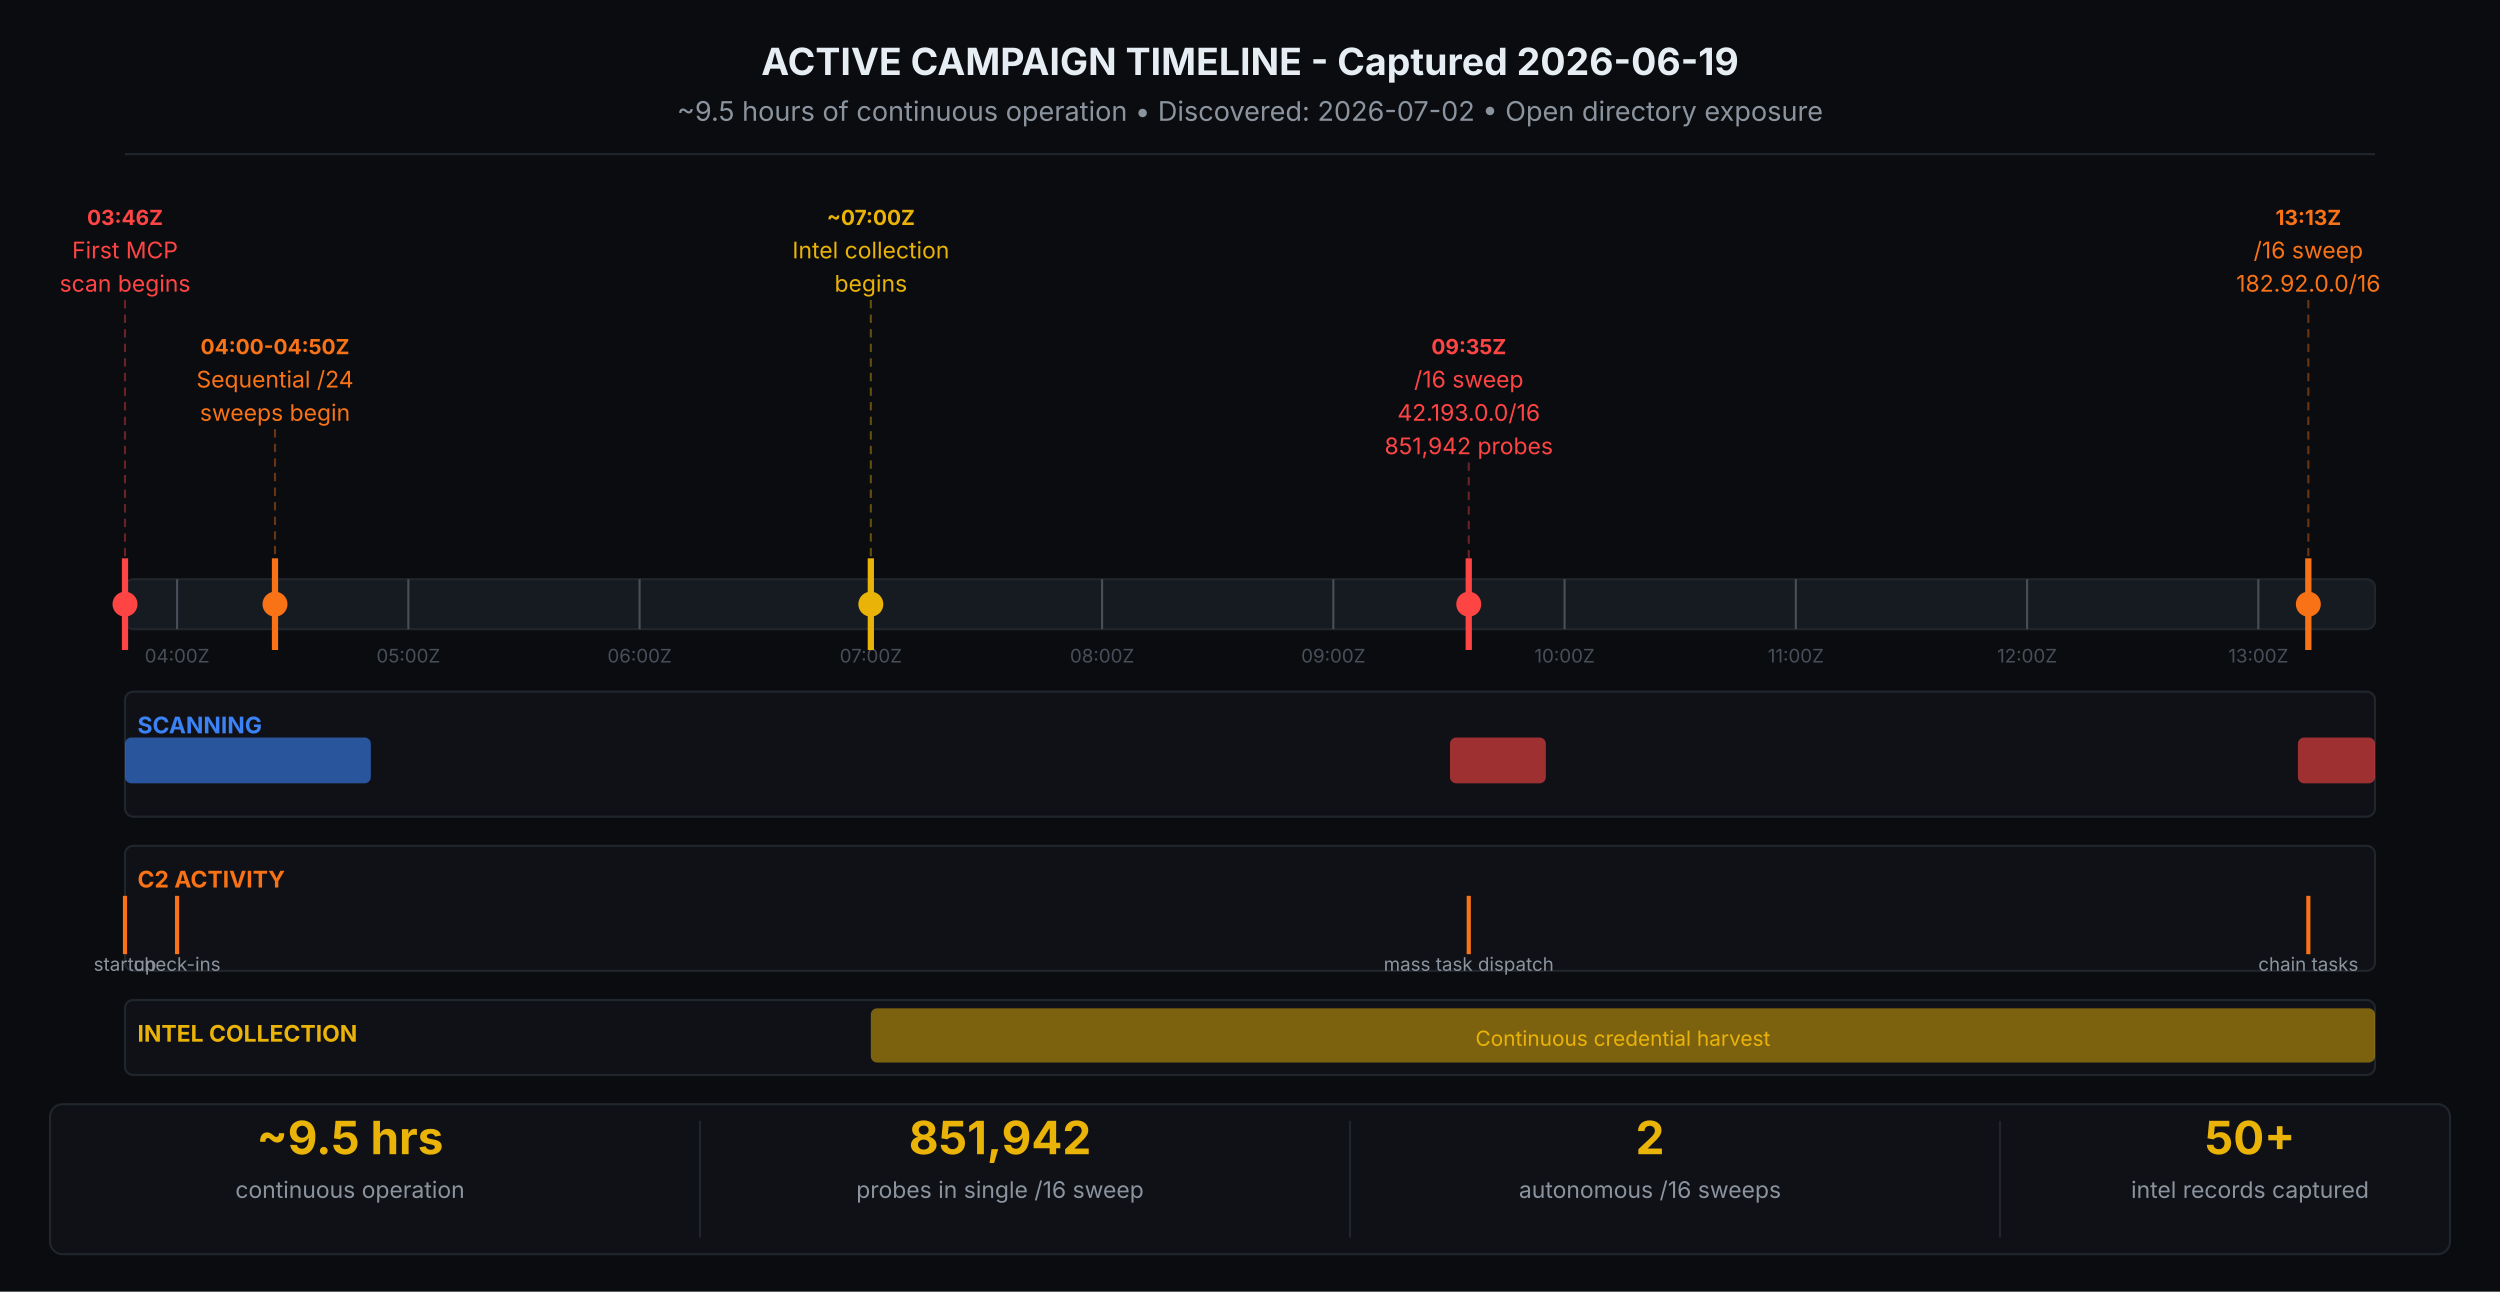
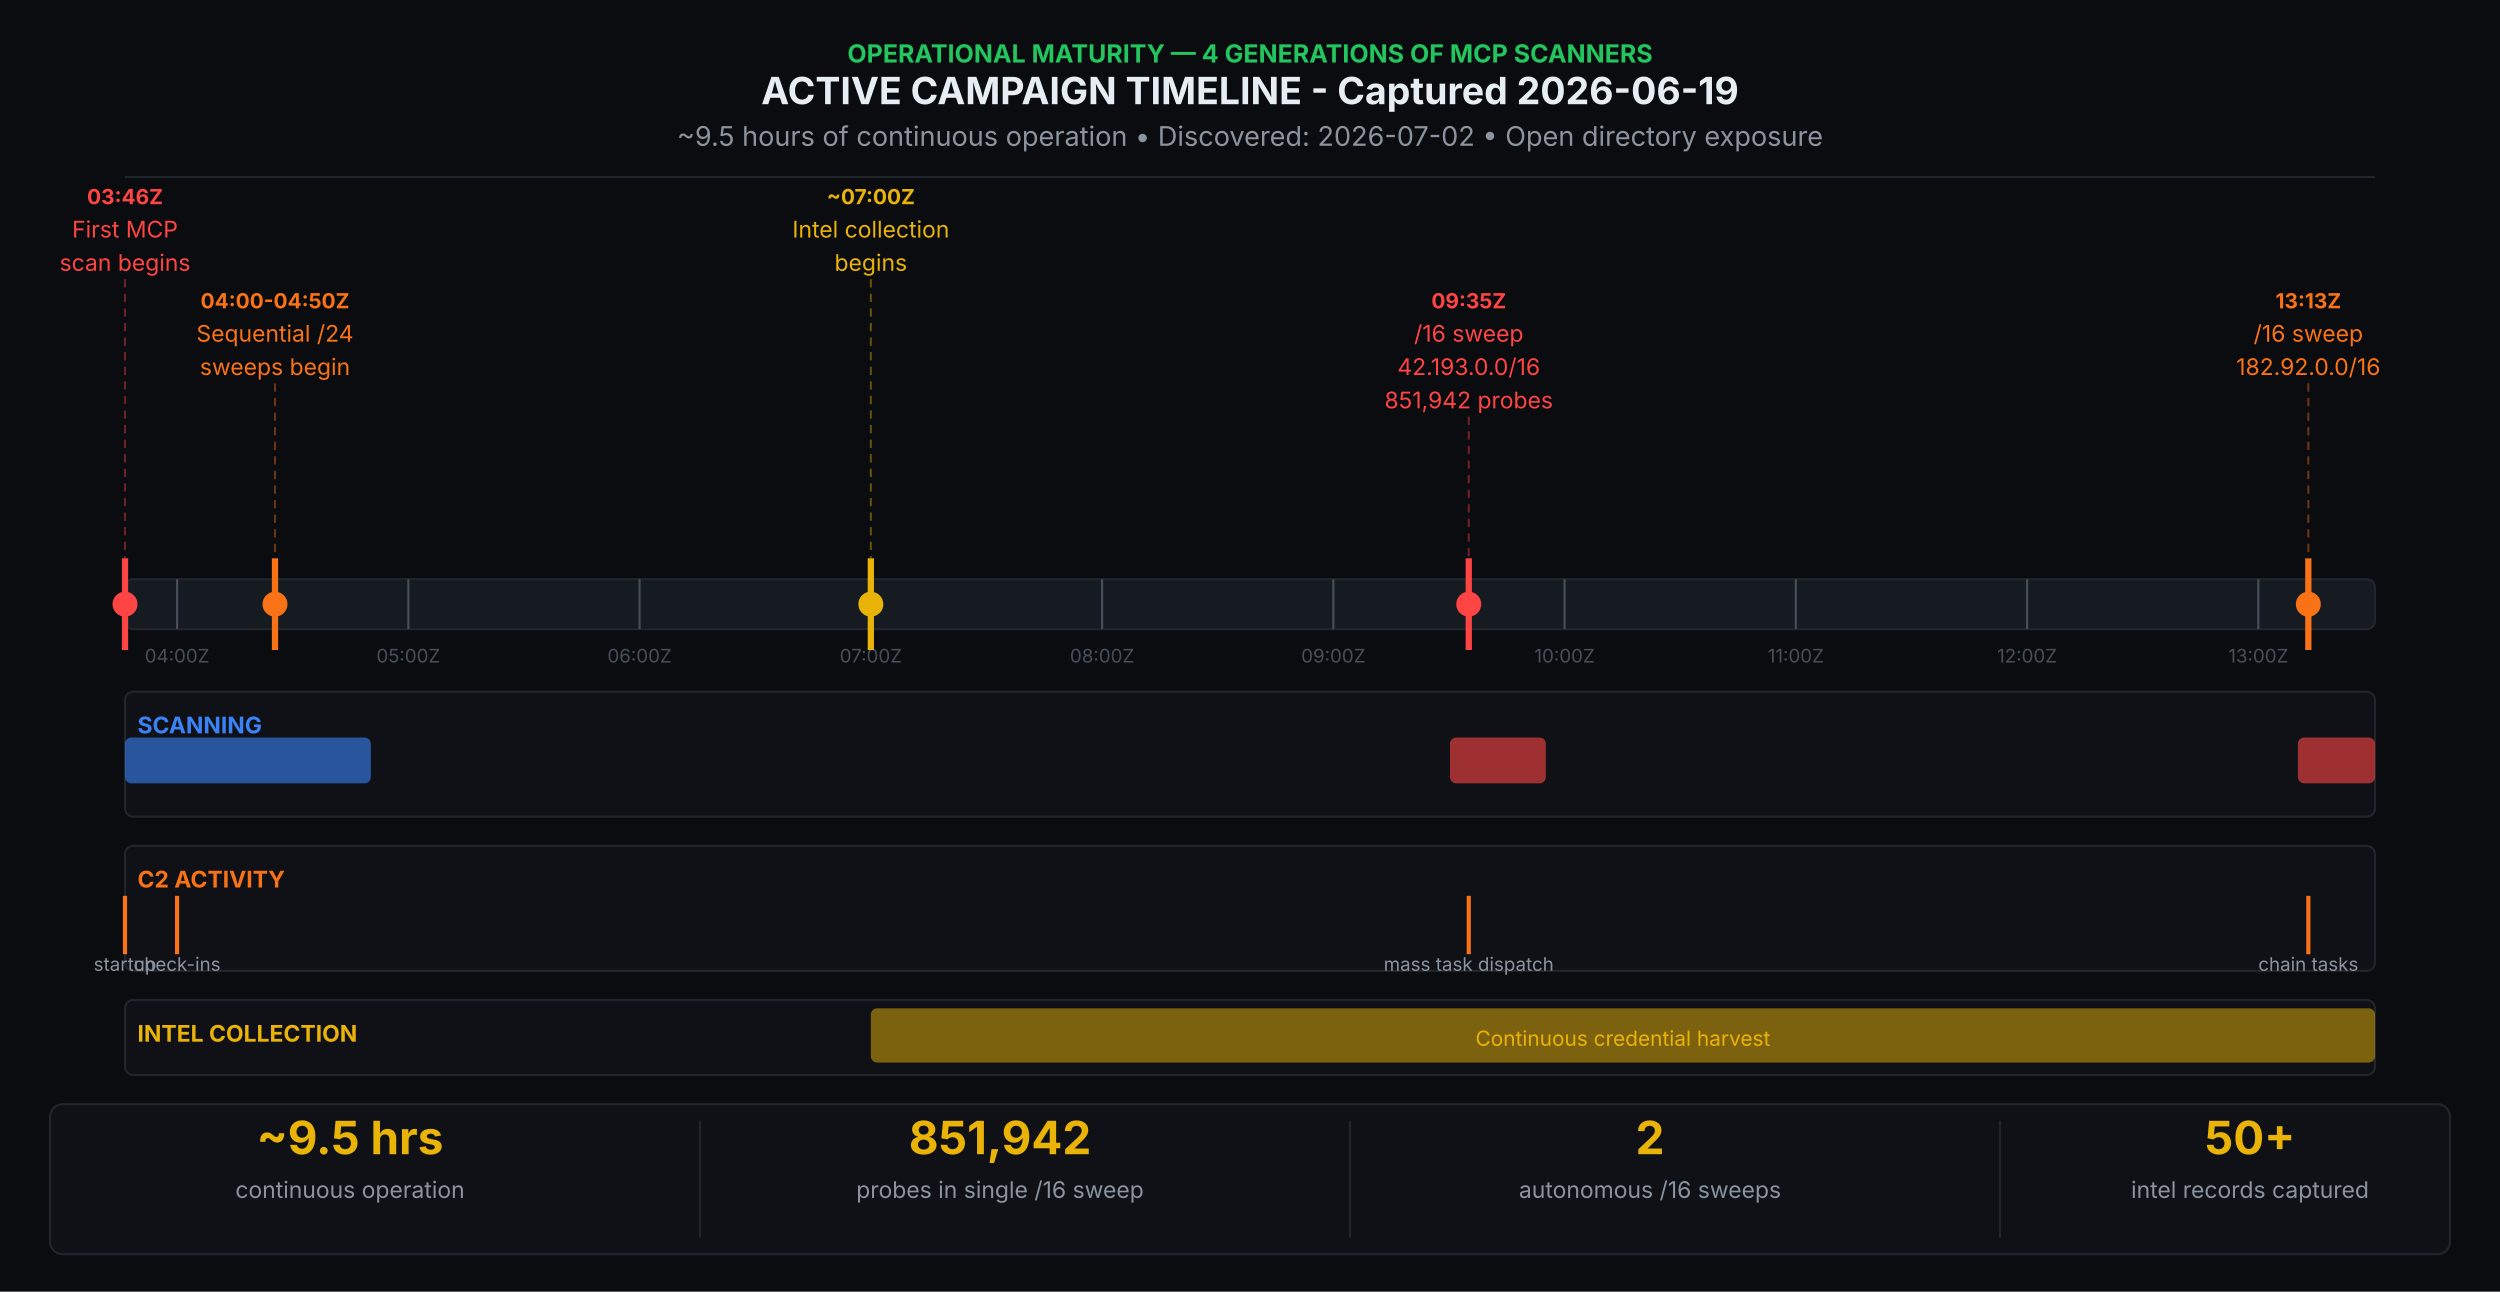
<svg xmlns="http://www.w3.org/2000/svg" width="1200" height="620" viewBox="0 0 1200 620">
  <defs>
    <marker id="arr" markerWidth="10" markerHeight="7" refX="9" refY="3.5" orient="auto">
      <polygon points="0 0, 10 3.5, 0 7" fill="#8b949e" />
    </marker>
    <marker id="arr-red" markerWidth="10" markerHeight="7" refX="9" refY="3.5" orient="auto">
      <polygon points="0 0, 10 3.5, 0 7" fill="#ff4444" />
    </marker>
    <marker id="arr-blue" markerWidth="10" markerHeight="7" refX="9" refY="3.5" orient="auto">
      <polygon points="0 0, 10 3.5, 0 7" fill="#3b82f6" />
    </marker>
    <marker id="arr-orange" markerWidth="10" markerHeight="7" refX="9" refY="3.5" orient="auto">
      <polygon points="0 0, 10 3.5, 0 7" fill="#f97316" />
    </marker>
    <marker id="arr-green" markerWidth="10" markerHeight="7" refX="9" refY="3.5" orient="auto">
      <polygon points="0 0, 10 3.5, 0 7" fill="#22c55e" />
    </marker>
    <marker id="arr-yellow" markerWidth="10" markerHeight="7" refX="9" refY="3.5" orient="auto">
      <polygon points="0 0, 10 3.5, 0 7" fill="#eab308" />
    </marker>
    <marker id="arr-purple" markerWidth="10" markerHeight="7" refX="9" refY="3.5" orient="auto">
      <polygon points="0 0, 10 3.5, 0 7" fill="#a855f7" />
    </marker>
  </defs>
  <rect width="1200" height="620" fill="#0a0c10" />
-   <text x="600" y="36" font-family="-apple-system,BlinkMacSystemFont,'Segoe UI',sans-serif" font-size="18" font-weight="bold" fill="#e6edf3" text-anchor="middle">ACTIVE CAMPAIGN TIMELINE - Captured 2026-06-19</text>
-   <text x="600" y="58" font-family="-apple-system,BlinkMacSystemFont,'Segoe UI',sans-serif" font-size="13" font-weight="normal" fill="#8b949e" text-anchor="middle">~9.5 hours of continuous operation • Discovered: 2026-07-02 • Open directory exposure</text>
-   <line x1="60" y1="74" x2="1140" y2="74" stroke="#21262d" stroke-width="1" />
+   <text x="600" y="30" font-family="-apple-system,BlinkMacSystemFont,'Segoe UI',sans-serif" font-size="12" font-weight="bold" fill="#22c55e" text-anchor="middle">OPERATIONAL MATURITY — 4 GENERATIONS OF MCP SCANNERS</text>
+   <text x="600" y="50" font-family="-apple-system,BlinkMacSystemFont,'Segoe UI',sans-serif" font-size="18" font-weight="bold" fill="#e6edf3" text-anchor="middle">ACTIVE CAMPAIGN TIMELINE - Captured 2026-06-19</text>
+   <text x="600" y="70" font-family="-apple-system,BlinkMacSystemFont,'Segoe UI',sans-serif" font-size="13" font-weight="normal" fill="#8b949e" text-anchor="middle">~9.5 hours of continuous operation • Discovered: 2026-07-02 • Open directory exposure</text>
+   <line x1="60" y1="85" x2="1140" y2="85" stroke="#21262d" stroke-width="1" />
  <rect x="60" y="278" width="1080" height="24" rx="4" fill="#161b22" stroke="#21262d" stroke-width="1" />
  <line x1="85" y1="278" x2="85" y2="302" stroke="#484f58" stroke-width="1" />
  <text x="85" y="318" font-family="-apple-system,BlinkMacSystemFont,'Segoe UI',sans-serif" font-size="9" fill="#484f58" text-anchor="middle">04:00Z</text>
  <line x1="196" y1="278" x2="196" y2="302" stroke="#484f58" stroke-width="1" />
  <text x="196" y="318" font-family="-apple-system,BlinkMacSystemFont,'Segoe UI',sans-serif" font-size="9" fill="#484f58" text-anchor="middle">05:00Z</text>
  <line x1="307" y1="278" x2="307" y2="302" stroke="#484f58" stroke-width="1" />
  <text x="307" y="318" font-family="-apple-system,BlinkMacSystemFont,'Segoe UI',sans-serif" font-size="9" fill="#484f58" text-anchor="middle">06:00Z</text>
  <line x1="418" y1="278" x2="418" y2="302" stroke="#484f58" stroke-width="1" />
  <text x="418" y="318" font-family="-apple-system,BlinkMacSystemFont,'Segoe UI',sans-serif" font-size="9" fill="#484f58" text-anchor="middle">07:00Z</text>
  <line x1="529" y1="278" x2="529" y2="302" stroke="#484f58" stroke-width="1" />
  <text x="529" y="318" font-family="-apple-system,BlinkMacSystemFont,'Segoe UI',sans-serif" font-size="9" fill="#484f58" text-anchor="middle">08:00Z</text>
  <line x1="640" y1="278" x2="640" y2="302" stroke="#484f58" stroke-width="1" />
  <text x="640" y="318" font-family="-apple-system,BlinkMacSystemFont,'Segoe UI',sans-serif" font-size="9" fill="#484f58" text-anchor="middle">09:00Z</text>
  <line x1="751" y1="278" x2="751" y2="302" stroke="#484f58" stroke-width="1" />
  <text x="751" y="318" font-family="-apple-system,BlinkMacSystemFont,'Segoe UI',sans-serif" font-size="9" fill="#484f58" text-anchor="middle">10:00Z</text>
  <line x1="862" y1="278" x2="862" y2="302" stroke="#484f58" stroke-width="1" />
  <text x="862" y="318" font-family="-apple-system,BlinkMacSystemFont,'Segoe UI',sans-serif" font-size="9" fill="#484f58" text-anchor="middle">11:00Z</text>
  <line x1="973" y1="278" x2="973" y2="302" stroke="#484f58" stroke-width="1" />
  <text x="973" y="318" font-family="-apple-system,BlinkMacSystemFont,'Segoe UI',sans-serif" font-size="9" fill="#484f58" text-anchor="middle">12:00Z</text>
  <line x1="1084" y1="278" x2="1084" y2="302" stroke="#484f58" stroke-width="1" />
  <text x="1084" y="318" font-family="-apple-system,BlinkMacSystemFont,'Segoe UI',sans-serif" font-size="9" fill="#484f58" text-anchor="middle">13:00Z</text>
  <line x1="60" y1="268" x2="60" y2="312" stroke="#ff4444" stroke-width="3" />
  <circle cx="60" cy="290" r="6" fill="#ff4444" />
-   <text x="60" y="108" font-family="-apple-system,BlinkMacSystemFont,'Segoe UI',sans-serif" font-size="10" font-weight="bold" fill="#ff4444" text-anchor="middle">03:46Z</text>
-   <text x="60" y="124" font-family="-apple-system,BlinkMacSystemFont,'Segoe UI',sans-serif" font-size="11" fill="#ff4444" text-anchor="middle">First MCP</text>
-   <text x="60" y="140" font-family="-apple-system,BlinkMacSystemFont,'Segoe UI',sans-serif" font-size="11" fill="#ff4444" text-anchor="middle">scan begins</text>
-   <line x1="60" y1="144" x2="60" y2="268" stroke="#ff4444" stroke-width="1" stroke-dasharray="4,3" opacity="0.4" />
+   <text x="60" y="98" font-family="-apple-system,BlinkMacSystemFont,'Segoe UI',sans-serif" font-size="10" font-weight="bold" fill="#ff4444" text-anchor="middle">03:46Z</text>
+   <text x="60" y="114" font-family="-apple-system,BlinkMacSystemFont,'Segoe UI',sans-serif" font-size="11" fill="#ff4444" text-anchor="middle">First MCP</text>
+   <text x="60" y="130" font-family="-apple-system,BlinkMacSystemFont,'Segoe UI',sans-serif" font-size="11" fill="#ff4444" text-anchor="middle">scan begins</text>
+   <line x1="60" y1="134" x2="60" y2="268" stroke="#ff4444" stroke-width="1" stroke-dasharray="4,3" opacity="0.4" />
  <line x1="132" y1="268" x2="132" y2="312" stroke="#f97316" stroke-width="3" />
  <circle cx="132" cy="290" r="6" fill="#f97316" />
-   <text x="132" y="170" font-family="-apple-system,BlinkMacSystemFont,'Segoe UI',sans-serif" font-size="10" font-weight="bold" fill="#f97316" text-anchor="middle">04:00-04:50Z</text>
-   <text x="132" y="186" font-family="-apple-system,BlinkMacSystemFont,'Segoe UI',sans-serif" font-size="11" fill="#f97316" text-anchor="middle">Sequential /24</text>
-   <text x="132" y="202" font-family="-apple-system,BlinkMacSystemFont,'Segoe UI',sans-serif" font-size="11" fill="#f97316" text-anchor="middle">sweeps begin</text>
-   <line x1="132" y1="206" x2="132" y2="268" stroke="#f97316" stroke-width="1" stroke-dasharray="4,3" opacity="0.4" />
+   <text x="132" y="148" font-family="-apple-system,BlinkMacSystemFont,'Segoe UI',sans-serif" font-size="10" font-weight="bold" fill="#f97316" text-anchor="middle">04:00-04:50Z</text>
+   <text x="132" y="164" font-family="-apple-system,BlinkMacSystemFont,'Segoe UI',sans-serif" font-size="11" fill="#f97316" text-anchor="middle">Sequential /24</text>
+   <text x="132" y="180" font-family="-apple-system,BlinkMacSystemFont,'Segoe UI',sans-serif" font-size="11" fill="#f97316" text-anchor="middle">sweeps begin</text>
+   <line x1="132" y1="184" x2="132" y2="268" stroke="#f97316" stroke-width="1" stroke-dasharray="4,3" opacity="0.4" />
  <line x1="418" y1="268" x2="418" y2="312" stroke="#eab308" stroke-width="3" />
  <circle cx="418" cy="290" r="6" fill="#eab308" />
-   <text x="418" y="108" font-family="-apple-system,BlinkMacSystemFont,'Segoe UI',sans-serif" font-size="10" font-weight="bold" fill="#eab308" text-anchor="middle">~07:00Z</text>
-   <text x="418" y="124" font-family="-apple-system,BlinkMacSystemFont,'Segoe UI',sans-serif" font-size="11" fill="#eab308" text-anchor="middle">Intel collection</text>
-   <text x="418" y="140" font-family="-apple-system,BlinkMacSystemFont,'Segoe UI',sans-serif" font-size="11" fill="#eab308" text-anchor="middle">begins</text>
-   <line x1="418" y1="144" x2="418" y2="268" stroke="#eab308" stroke-width="1" stroke-dasharray="4,3" opacity="0.4" />
+   <text x="418" y="98" font-family="-apple-system,BlinkMacSystemFont,'Segoe UI',sans-serif" font-size="10" font-weight="bold" fill="#eab308" text-anchor="middle">~07:00Z</text>
+   <text x="418" y="114" font-family="-apple-system,BlinkMacSystemFont,'Segoe UI',sans-serif" font-size="11" fill="#eab308" text-anchor="middle">Intel collection</text>
+   <text x="418" y="130" font-family="-apple-system,BlinkMacSystemFont,'Segoe UI',sans-serif" font-size="11" fill="#eab308" text-anchor="middle">begins</text>
+   <line x1="418" y1="134" x2="418" y2="268" stroke="#eab308" stroke-width="1" stroke-dasharray="4,3" opacity="0.4" />
  <line x1="705" y1="268" x2="705" y2="312" stroke="#ff4444" stroke-width="3" />
  <circle cx="705" cy="290" r="6" fill="#ff4444" />
-   <text x="705" y="170" font-family="-apple-system,BlinkMacSystemFont,'Segoe UI',sans-serif" font-size="10" font-weight="bold" fill="#ff4444" text-anchor="middle">09:35Z</text>
-   <text x="705" y="186" font-family="-apple-system,BlinkMacSystemFont,'Segoe UI',sans-serif" font-size="11" fill="#ff4444" text-anchor="middle">/16 sweep</text>
-   <text x="705" y="202" font-family="-apple-system,BlinkMacSystemFont,'Segoe UI',sans-serif" font-size="11" fill="#ff4444" text-anchor="middle">42.193.0.0/16</text>
-   <text x="705" y="218" font-family="-apple-system,BlinkMacSystemFont,'Segoe UI',sans-serif" font-size="11" fill="#ff4444" text-anchor="middle">851,942 probes</text>
-   <line x1="705" y1="222" x2="705" y2="268" stroke="#ff4444" stroke-width="1" stroke-dasharray="4,3" opacity="0.4" />
+   <text x="705" y="148" font-family="-apple-system,BlinkMacSystemFont,'Segoe UI',sans-serif" font-size="10" font-weight="bold" fill="#ff4444" text-anchor="middle">09:35Z</text>
+   <text x="705" y="164" font-family="-apple-system,BlinkMacSystemFont,'Segoe UI',sans-serif" font-size="11" fill="#ff4444" text-anchor="middle">/16 sweep</text>
+   <text x="705" y="180" font-family="-apple-system,BlinkMacSystemFont,'Segoe UI',sans-serif" font-size="11" fill="#ff4444" text-anchor="middle">42.193.0.0/16</text>
+   <text x="705" y="196" font-family="-apple-system,BlinkMacSystemFont,'Segoe UI',sans-serif" font-size="11" fill="#ff4444" text-anchor="middle">851,942 probes</text>
+   <line x1="705" y1="200" x2="705" y2="268" stroke="#ff4444" stroke-width="1" stroke-dasharray="4,3" opacity="0.4" />
  <line x1="1108" y1="268" x2="1108" y2="312" stroke="#f97316" stroke-width="3" />
  <circle cx="1108" cy="290" r="6" fill="#f97316" />
-   <text x="1108" y="108" font-family="-apple-system,BlinkMacSystemFont,'Segoe UI',sans-serif" font-size="10" font-weight="bold" fill="#f97316" text-anchor="middle">13:13Z</text>
-   <text x="1108" y="124" font-family="-apple-system,BlinkMacSystemFont,'Segoe UI',sans-serif" font-size="11" fill="#f97316" text-anchor="middle">/16 sweep</text>
-   <text x="1108" y="140" font-family="-apple-system,BlinkMacSystemFont,'Segoe UI',sans-serif" font-size="11" fill="#f97316" text-anchor="middle">182.92.0.0/16</text>
-   <line x1="1108" y1="144" x2="1108" y2="268" stroke="#f97316" stroke-width="1" stroke-dasharray="4,3" opacity="0.4" />
+   <text x="1108" y="148" font-family="-apple-system,BlinkMacSystemFont,'Segoe UI',sans-serif" font-size="10" font-weight="bold" fill="#f97316" text-anchor="middle">13:13Z</text>
+   <text x="1108" y="164" font-family="-apple-system,BlinkMacSystemFont,'Segoe UI',sans-serif" font-size="11" fill="#f97316" text-anchor="middle">/16 sweep</text>
+   <text x="1108" y="180" font-family="-apple-system,BlinkMacSystemFont,'Segoe UI',sans-serif" font-size="11" fill="#f97316" text-anchor="middle">182.92.0.0/16</text>
+   <line x1="1108" y1="184" x2="1108" y2="268" stroke="#f97316" stroke-width="1" stroke-dasharray="4,3" opacity="0.4" />
  <rect x="60" y="332" width="1080" height="60" rx="4" fill="#0f1117" stroke="#21262d" stroke-width="1" />
  <text x="66" y="352" font-family="-apple-system,BlinkMacSystemFont,'Segoe UI',sans-serif" font-size="11" font-weight="bold" fill="#3b82f6" text-anchor="start">SCANNING</text>
  <rect x="60" y="354" width="118" height="22" rx="3" fill="#3b82f6" opacity="0.6" />
  <rect x="696" y="354" width="46" height="22" rx="3" fill="#ff4444" opacity="0.6" />
  <rect x="1103" y="354" width="37" height="22" rx="3" fill="#ff4444" opacity="0.6" />
  <rect x="60" y="406" width="1080" height="60" rx="4" fill="#0f1117" stroke="#21262d" stroke-width="1" />
  <text x="66" y="426" font-family="-apple-system,BlinkMacSystemFont,'Segoe UI',sans-serif" font-size="11" font-weight="bold" fill="#f97316" text-anchor="start">C2 ACTIVITY</text>
  <line x1="60" y1="430" x2="60" y2="458" stroke="#f97316" stroke-width="2" />
  <text x="60" y="466" font-family="-apple-system,BlinkMacSystemFont,'Segoe UI',sans-serif" font-size="9" fill="#8b949e" text-anchor="middle">startup</text>
  <line x1="85" y1="430" x2="85" y2="458" stroke="#f97316" stroke-width="2" />
  <text x="85" y="466" font-family="-apple-system,BlinkMacSystemFont,'Segoe UI',sans-serif" font-size="9" fill="#8b949e" text-anchor="middle">check-ins</text>
  <line x1="705" y1="430" x2="705" y2="458" stroke="#f97316" stroke-width="2" />
  <text x="705" y="466" font-family="-apple-system,BlinkMacSystemFont,'Segoe UI',sans-serif" font-size="9" fill="#8b949e" text-anchor="middle">mass task dispatch</text>
  <line x1="1108" y1="430" x2="1108" y2="458" stroke="#f97316" stroke-width="2" />
  <text x="1108" y="466" font-family="-apple-system,BlinkMacSystemFont,'Segoe UI',sans-serif" font-size="9" fill="#8b949e" text-anchor="middle">chain tasks</text>
  <rect x="60" y="480" width="1080" height="36" rx="4" fill="#0f1117" stroke="#21262d" stroke-width="1" />
  <text x="66" y="500" font-family="-apple-system,BlinkMacSystemFont,'Segoe UI',sans-serif" font-size="11" font-weight="bold" fill="#eab308" text-anchor="start">INTEL COLLECTION</text>
  <rect x="418" y="484" width="722" height="26" rx="3" fill="#eab308" opacity="0.5" />
  <text x="779" y="502" font-family="-apple-system,BlinkMacSystemFont,'Segoe UI',sans-serif" font-size="10" fill="#eab308" text-anchor="middle">Continuous credential harvest</text>
  <rect x="24" y="530" width="1152" height="72" rx="6" fill="#0f1117" stroke="#21262d" stroke-width="1" />
  <text x="168" y="554" font-family="-apple-system,BlinkMacSystemFont,'Segoe UI',sans-serif" font-size="22" font-weight="bold" fill="#eab308" text-anchor="middle">~9.5 hrs</text>
  <text x="168" y="575" font-family="-apple-system,BlinkMacSystemFont,'Segoe UI',sans-serif" font-size="11" fill="#8b949e" text-anchor="middle">continuous operation</text>
  <line x1="336" y1="538" x2="336" y2="594" stroke="#21262d" stroke-width="1" />
  <text x="480" y="554" font-family="-apple-system,BlinkMacSystemFont,'Segoe UI',sans-serif" font-size="22" font-weight="bold" fill="#eab308" text-anchor="middle">851,942</text>
  <text x="480" y="575" font-family="-apple-system,BlinkMacSystemFont,'Segoe UI',sans-serif" font-size="11" fill="#8b949e" text-anchor="middle">probes in single /16 sweep</text>
  <line x1="648" y1="538" x2="648" y2="594" stroke="#21262d" stroke-width="1" />
  <text x="792" y="554" font-family="-apple-system,BlinkMacSystemFont,'Segoe UI',sans-serif" font-size="22" font-weight="bold" fill="#eab308" text-anchor="middle">2</text>
  <text x="792" y="575" font-family="-apple-system,BlinkMacSystemFont,'Segoe UI',sans-serif" font-size="11" fill="#8b949e" text-anchor="middle">autonomous /16 sweeps</text>
  <line x1="960" y1="538" x2="960" y2="594" stroke="#21262d" stroke-width="1" />
  <text x="1080" y="554" font-family="-apple-system,BlinkMacSystemFont,'Segoe UI',sans-serif" font-size="22" font-weight="bold" fill="#eab308" text-anchor="middle">50+</text>
  <text x="1080" y="575" font-family="-apple-system,BlinkMacSystemFont,'Segoe UI',sans-serif" font-size="11" fill="#8b949e" text-anchor="middle">intel records captured</text>
</svg>
